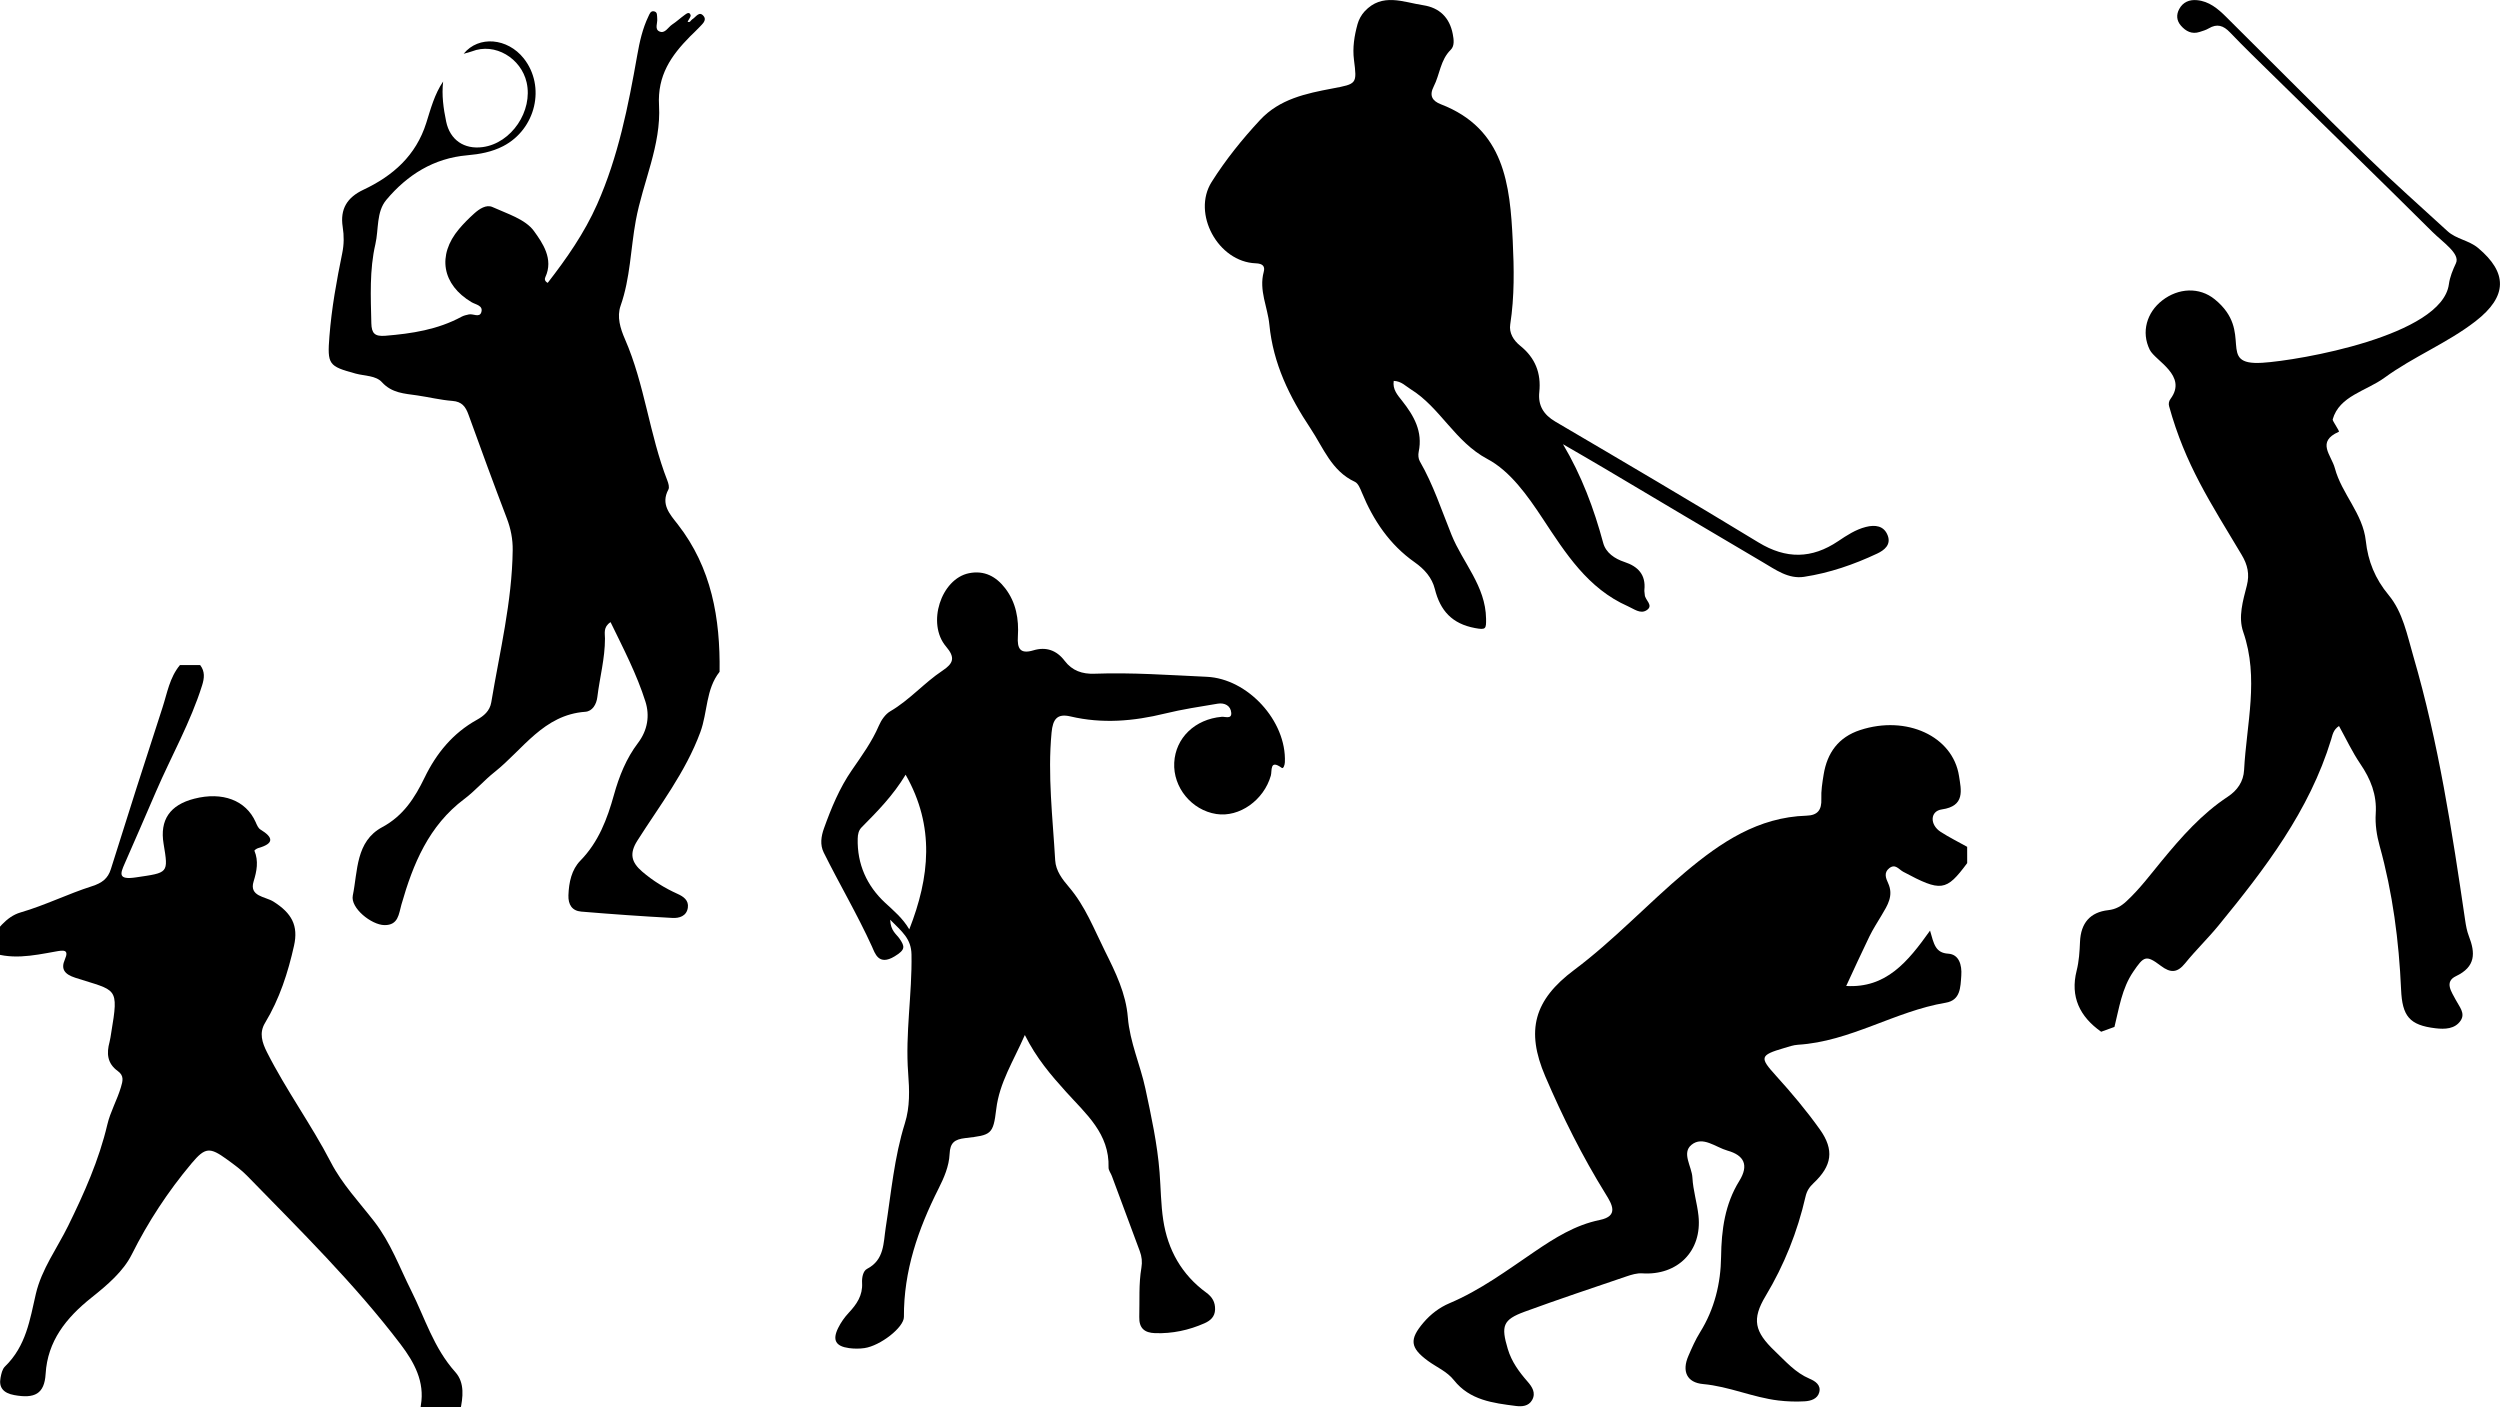
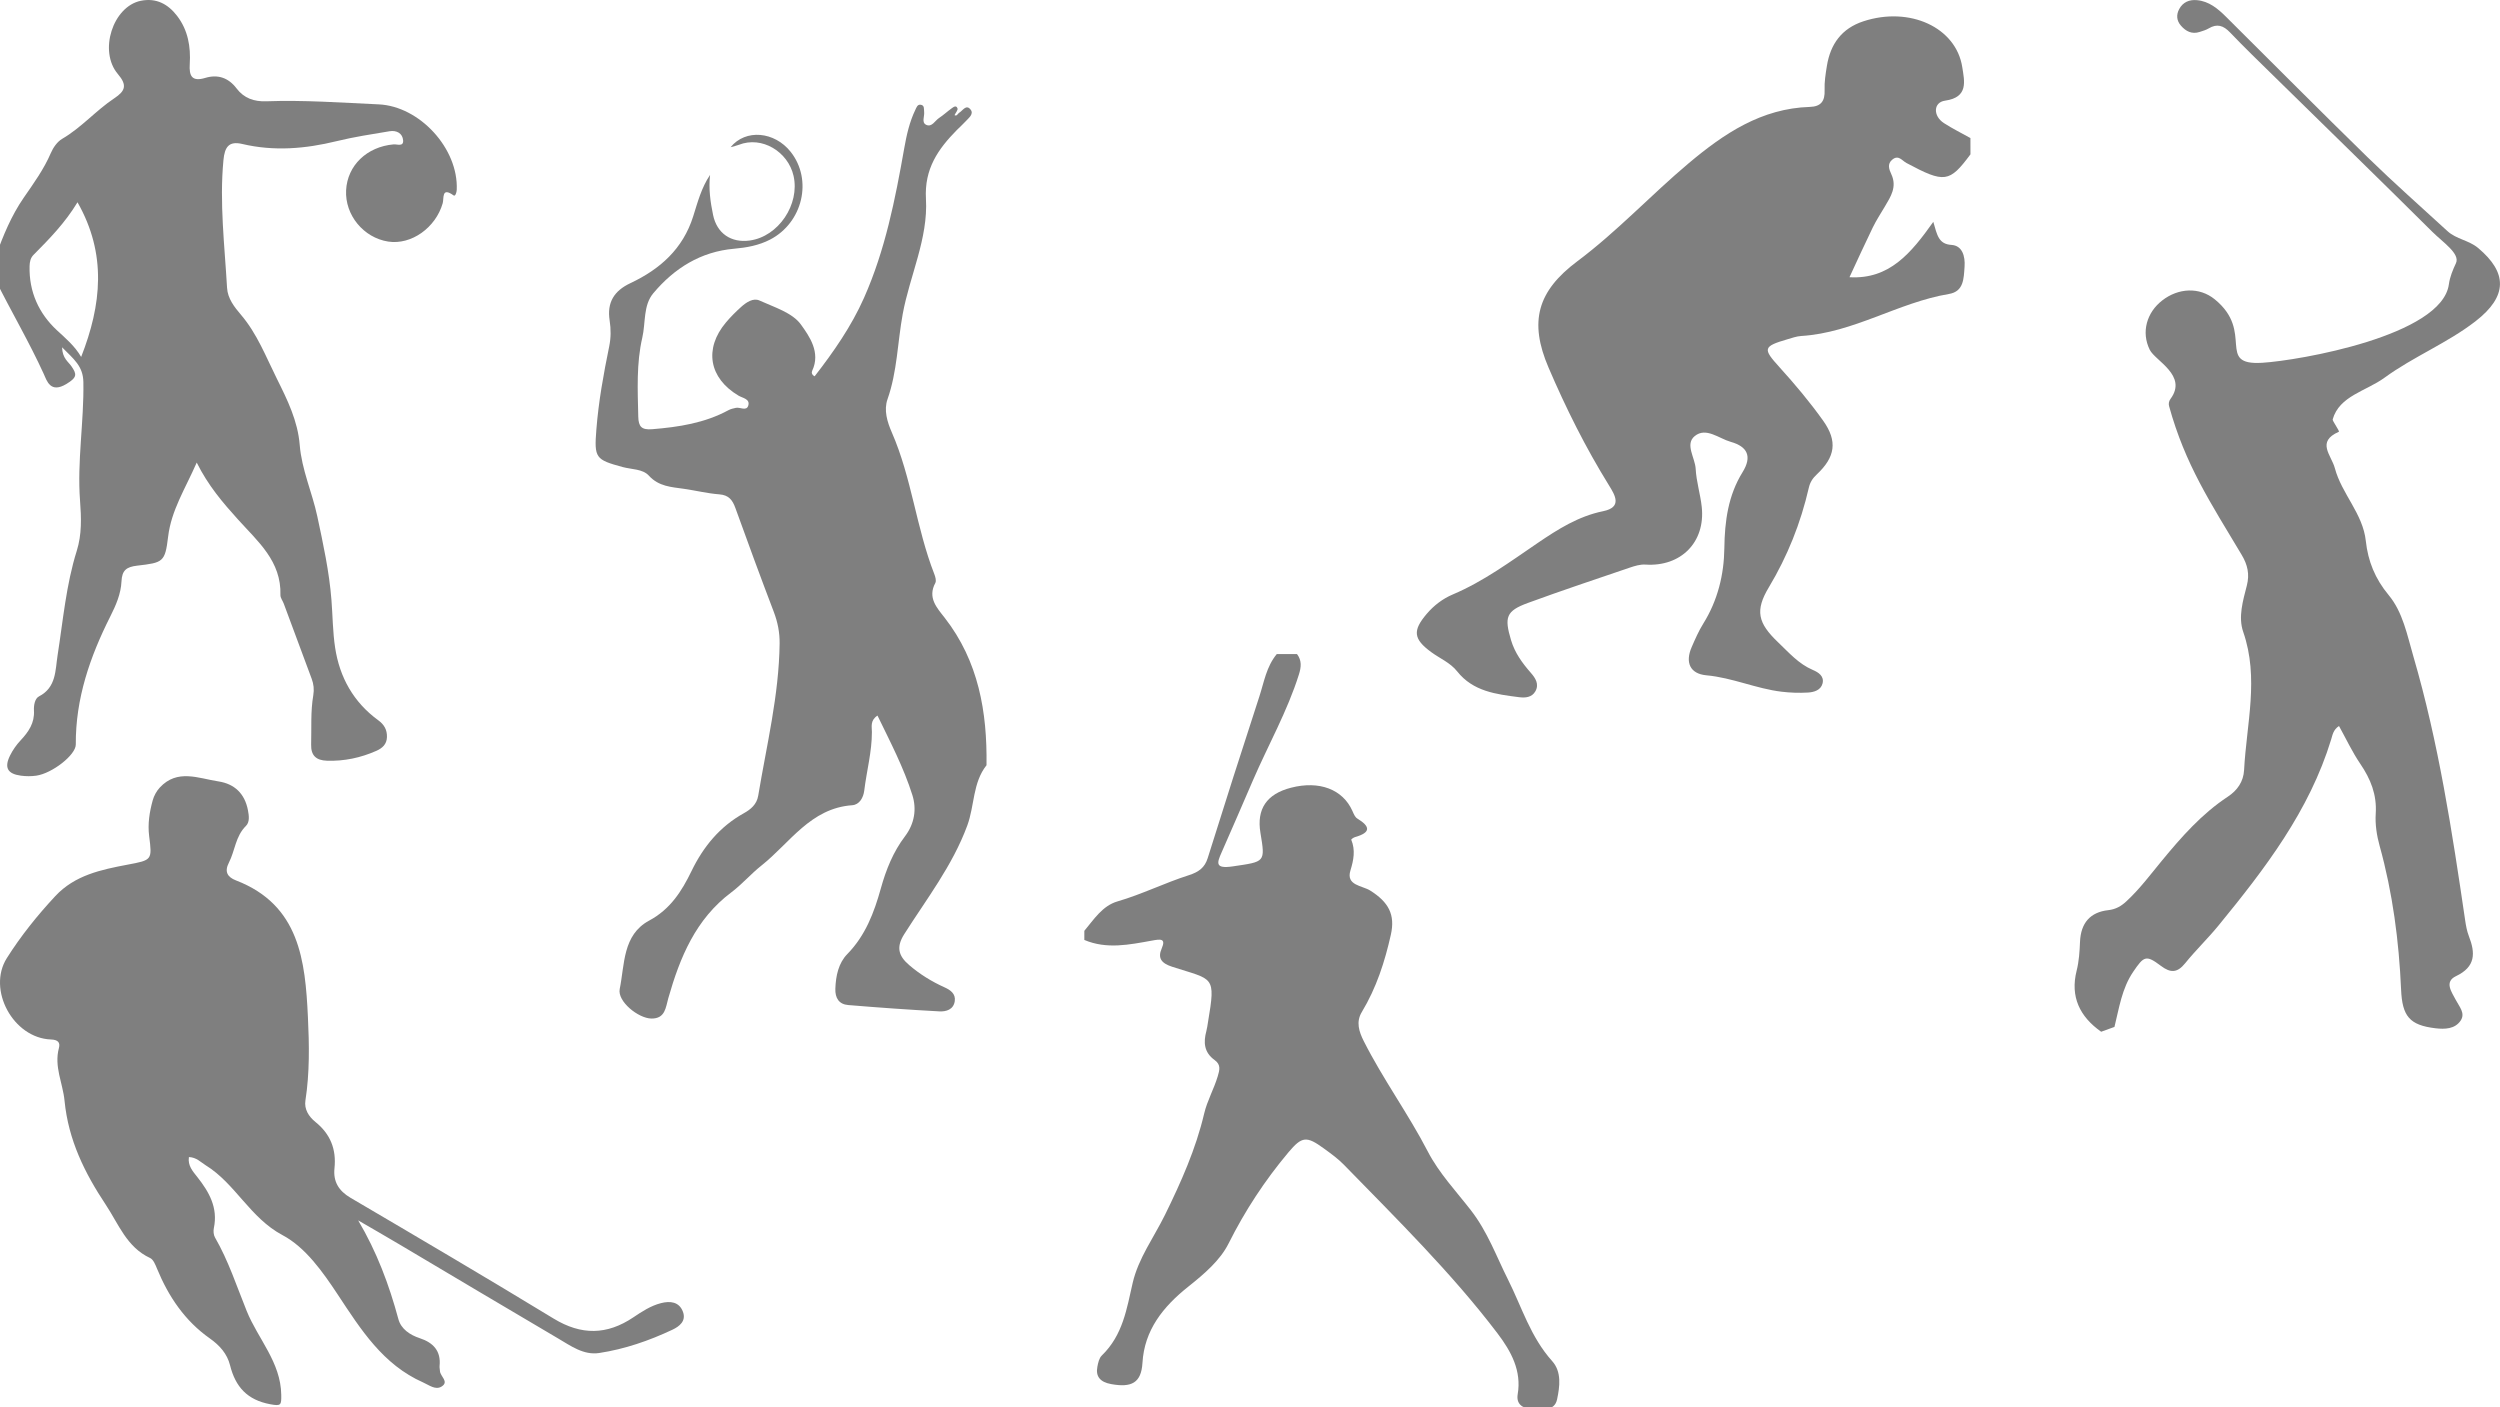
<svg xmlns="http://www.w3.org/2000/svg" version="1.1" id="Layer_1" x="0px" y="0px" viewBox="0 0 1920 1080" style="enable-background:new 0 0 1920 1080;" xml:space="preserve">
-   <path d="M1613.69,792.38c-16.46-11.62-23.87-26.88-18.84-46.88c1.84-7.32,2.29-14.69,2.6-22.19c0.6-14.45,7.83-22.75,21.65-24.3  c5.87-0.66,9.96-3.08,14.05-6.87c10.12-9.38,18.33-20.39,27.04-30.97c15.11-18.33,30.72-36.1,50.78-49.32  c7.35-4.85,12.03-11.63,12.49-20.48c1.84-35.33,11.66-70.57-0.66-106.05c-4-11.51-0.2-23.97,2.78-35.66  c2.21-8.67,0.63-15.83-4-23.57c-24.04-40.27-43.31-69.18-55.72-114.14c-0.53-1.92-0.11-3.98,1.08-5.57  c13.39-18.01-11.74-29.22-15.95-37.78c-6.7-13.61-2.26-28.64,9.58-37.84c12.41-9.64,28.54-10.5,40.36-0.88  c30.9,25.13,0.45,50.93,36.47,48.74c28.23-1.72,138.02-20.77,143.34-60.28c0.77-5.69,3.01-11.02,5.44-16.23  c3.38-7.25-10.07-16.04-18.2-24.12c-40.07-39.82-80.57-79.2-120.89-118.78c-11.57-11.36-23.26-22.61-34.46-34.33  c-5.08-5.32-9.91-6.91-16.38-3.05c-2.11,1.26-4.58,1.94-6.94,2.71c-5.95,1.94-10.56-0.48-14.36-4.84  c-3.38-3.88-3.68-8.37-1.31-12.76c2.87-5.32,7.79-7.36,13.62-6.82c9.28,0.85,16,6.49,22.26,12.7  c36.29,36.03,72.29,72.35,108.9,108.06c19.9,19.41,40.77,37.81,61.24,56.62c6.79,6.24,16.42,6.94,23.69,13.08  c22.04,18.61,23.02,36.68-2.24,56.22c-21.62,16.72-47.55,27.05-69.8,43.28c-14.23,10.37-34.7,13.95-39.81,32.01  c-0.33,1.17,5.61,9.14,4.72,9.52c-17.53,7.67-5.75,17.88-3.05,27.96c5.3,19.82,21.5,34.8,23.78,55.89  c1.67,15.49,7.1,29.01,17.51,41.53c10.95,13.17,14.22,30.68,19,47.07c19.37,66.38,29.76,134.51,39.78,202.72  c0.6,4.09,1.34,8.28,2.83,12.1c5.08,13.07,5.34,23.56-9.89,30.81c-9.25,4.4-3.21,12.3-0.16,18.21c2.67,5.17,7.58,10.24,3.75,15.93  c-4.37,6.5-12.13,6.72-19.24,5.89c-20.2-2.37-25.61-9.43-26.5-29.79c-1.64-37.32-6.45-74.22-16.49-110.36  c-2.2-7.92-3.51-16.52-2.98-24.66c0.95-14.61-3.9-26.59-11.88-38.32c-6.18-9.09-10.88-19.2-16.33-29.03  c-4.42,2.92-4.94,6.79-5.99,10.24c-16.76,55-50.92,99.46-86.54,142.99c-8.15,9.96-17.5,18.94-25.59,28.95  c-6.04,7.47-11.17,7.71-18.75,1.98c-11.38-8.6-13-7.39-21.14,4.55c-8.81,12.94-10.82,27.9-14.44,42.41  C1619.55,790.23,1618.07,790.78,1613.69,792.38z" />
-   <path d="M153.73,510.78c3.78,4.94,3.23,10.01,1.49,15.58c-8.83,28.19-23.61,54.25-35.34,81.4c-7.98,18.48-15.95,36.96-24.08,55.38  c-3.47,7.87-5.37,12.77,8.6,10.69c24.9-3.69,25.04-2.92,21.24-25.79c-3.04-18.29,4.78-29.81,23.52-34.63  c21.73-5.59,39.71,1.25,47.11,17.82c0.94,2.11,1.91,4.73,3.8,5.88c9.9,6.04,10.67,10.7-1.84,14.25c-1.12,0.32-2.97,1.67-2.84,1.99  c3.31,7.97,1.82,15.68-0.62,23.59c-3.58,11.62,8.97,11.54,15.19,15.46c14.16,8.92,19.3,18.51,15.84,33.93  c-4.62,20.63-11.05,40.73-22.31,59.38c-4.6,7.62-2.14,15.08,1.53,22.35c14.64,29.04,34.18,55.8,49.1,84.63  c8.66,16.74,21.72,30.5,33.14,45.22c12.89,16.61,19.53,35.36,28.54,53.29c10.63,21.16,17.18,43.91,33.91,62.59  c7.37,8.23,5.83,19.57,3.75,29.41c-1.95,9.24-11.58,7.72-19.21,7.35c-7.66-0.36-12.28-4-11.02-11.38  c3.05-17.89-4.96-32.8-15.61-46.81c-35.13-46.22-77.02-87.47-117.92-129.43c-4.53-4.64-10.01-8.59-15.38-12.49  c-13.19-9.59-16.73-9.44-27.16,2.99c-18.26,21.74-33.46,45.01-45.98,70.02c-6.48,12.95-18.71,23.42-30.91,33.12  c-19.59,15.58-33.75,33.5-35.23,58.56c-0.92,15.5-8.49,19.15-24.13,16.29c-8.36-1.53-11.94-5.86-10.5-13.28  c0.58-3.01,1.29-6.6,3.43-8.68c16.28-15.79,19.13-36.05,23.7-55.78c4.38-18.91,16.29-34.92,24.81-52.24  c12.35-25.13,23.72-50.71,30.05-77.66c2.36-10.03,7.52-18.92,10.42-28.64c1.44-4.84,2.68-8.95-2.34-12.56  c-8.3-5.96-8.64-13.79-6.37-22.25c0.61-2.26,0.87-4.59,1.26-6.9c6.09-36.23,4.26-32.19-27.58-42.53c-8.25-2.68-11.2-6.65-7.99-13.98  c3.54-8.1-1.24-7.2-7.43-6.09c-17.32,3.12-34.74,6.83-51.97-0.5c0-2.34,0-4.67,0-7.01c7.29-8.67,13.85-19.21,25.43-22.58  c18.94-5.52,36.25-14.21,54.84-20.14c7.68-2.45,12.22-5.9,14.46-13.07c12.99-41.46,26.19-82.87,39.69-124.2  c3.62-11.08,5.38-22.89,13.37-32.55C143.36,510.78,148.55,510.78,153.73,510.78z" />
-   <path d="M1510.8,662.87c-16.16,21.73-19.92,22.28-49.11,6.66c-3.46-1.85-6.08-6.47-10.79-2.72c-4.3,3.42-2.53,7.74-0.84,11.4  c4.44,9.63-0.44,17.08-5.01,24.75c-3.19,5.36-6.61,10.62-9.34,16.22c-6.09,12.5-11.82,25.18-17.82,38.05  c30.64,1.78,47.23-18.39,64.38-42.52c2.96,10.26,4.07,17.1,13.99,17.72c8.2,0.51,10.61,8.54,10.01,16.83  c-0.66,9.07-0.57,18.93-11.99,20.84c-39.04,6.55-73.28,29.82-113.46,32.27c-3.58,0.22-7.12,1.51-10.61,2.53  c-18.86,5.52-18.96,7.24-6.1,21.42c11.87,13.09,23.31,26.71,33.55,41.09c11.26,15.82,9.3,27.96-4.87,41.26  c-3.19,3-5.14,5.93-6.14,10.3c-6.21,27.03-16.33,52.47-30.65,76.34c-10.76,17.93-8.57,27.4,7.06,42.3  c8.28,7.89,15.75,16.6,26.68,21.24c4.27,1.81,8.92,4.77,7.46,10.4c-1.35,5.2-6.61,6.69-11.23,6.96c-6.7,0.39-13.52,0.16-20.19-0.64  c-19.63-2.35-37.88-10.81-57.8-12.61c-12.55-1.13-16.41-9.87-11.3-21.61c2.69-6.19,5.41-12.46,8.97-18.16  c11.07-17.76,15.88-37.56,16.14-57.87c0.27-20.83,2.94-40.5,13.99-58.36c7.5-12.11,3.74-19.68-9.03-23.27  c-9.15-2.58-19.07-11.53-27.71-4.45c-7.69,6.29,0.29,16.63,0.73,25.17c0.51,9.8,3.61,19.44,4.66,29.25  c2.91,27.08-16.02,46.07-43.22,44.27c-3.98-0.26-8.24,1.04-12.12,2.36c-26.09,8.87-52.25,17.6-78.12,27.08  c-16.84,6.17-18.28,10.92-13,28.61c2.94,9.84,8.66,17.6,15.22,25.11c3.44,3.93,6.58,8.63,3.47,14.15  c-2.69,4.78-7.82,5.13-12.46,4.54c-17.61-2.25-35.39-4.42-47.57-19.79c-5.34-6.74-13.28-9.93-19.96-14.83  c-13.72-10.08-14.46-16.47-3.41-29.44c5.5-6.45,12.3-11.61,19.92-14.83c23.73-10.04,44.2-25.24,65.29-39.57  c15.49-10.52,31.25-20.53,50.2-24.39c14.79-3.02,9.32-12.11,4.44-19.98c-17.88-28.85-32.98-59.15-46.33-90.28  c-15.14-35.31-8.63-58.7,22.16-81.73c30.53-22.83,56.45-50.86,85.53-75.29c27.06-22.74,55.83-42.08,92.95-43.21  c8.58-0.26,11.71-4.44,11.37-12.91c-0.25-6.18,0.76-12.48,1.76-18.64c2.72-16.74,11.36-28.73,28.02-34.2  c35.46-11.65,71.28,4.59,75.97,35.38c1.59,10.45,4.95,23.01-13.21,25.56c-9.13,1.28-9.36,11.78-0.91,17.24  c6.53,4.22,13.56,7.69,20.36,11.49C1510.8,654.53,1510.8,658.7,1510.8,662.87z" />
-   <path d="M420.64,217.24c14.56-18.79,28.12-38.18,37.93-60.26c16.29-36.69,23.93-75.56,30.85-114.69  c1.81-10.22,4.04-20.33,8.58-29.75c0.84-1.75,1.59-4.14,3.91-3.89c3.32,0.35,2.56,3.36,2.83,5.6c0.41,3.39-2.2,8.1,1.62,9.87  c4.34,2.02,6.68-3.19,9.84-5.27c3.32-2.18,6.25-4.93,9.48-7.26c1.45-1.04,3.66-2.93,4.68-0.11c0.46,1.28-1.43,3.41-2.28,5.2  c1.93,1.01,2.39-1.15,3.53-1.81c2.79-1.63,5.34-6.76,8.75-2.55c2.79,3.45-1.33,6.43-3.65,9c-2.13,2.36-4.56,4.45-6.79,6.72  c-14.48,14.67-25.11,29.88-23.79,52.94c1.75,30.57-12.42,58.87-17.85,88.47c-3.99,21.73-4.17,44.09-11.66,65.36  c-2.98,8.46-0.24,17.44,3.33,25.61c15.24,34.88,18.76,73.28,32.55,108.59c0.84,2.14,1.74,5.24,0.83,6.93  c-6.11,11.34,1.16,19.02,7.15,26.7c26.08,33.45,32.73,72.32,32.16,113.3c-10.69,13.5-9.12,31.02-14.78,46.35  c-11.42,30.9-31.22,56.28-48.42,83.41c-6.24,9.84-4.54,16.57,3.74,23.67c8.27,7.09,17.29,12.67,27.16,17.12  c4.45,2,8.78,4.88,7.92,10.65c-0.97,6.52-6.68,8.11-11.77,7.84c-23.39-1.26-46.77-2.92-70.12-4.87c-7.03-0.59-10.07-5.37-9.82-12.55  c0.34-9.88,2.43-19.7,9.17-26.58c14-14.31,20.63-32,25.78-50.49c4.01-14.39,9.48-28.03,18.47-39.88c7.49-9.87,9.1-21.08,5.73-31.76  c-6.66-21.12-16.98-40.82-26.79-61.05c-5.77,3.79-4.29,8.57-4.29,12.62c0.01,15.26-4.05,29.95-5.87,44.95  c-0.67,5.56-3.77,10.89-9.23,11.28c-32.1,2.3-47.82,28.95-69.73,46.32c-8.1,6.42-14.94,14.46-23.19,20.64  c-27.33,20.51-39.39,49.86-48.34,81.23c-2,7.01-2.26,15.81-13.04,15.64c-9.99-0.16-26.25-13.16-24.27-22.74  c3.87-18.77,2.13-41.48,22.61-52.49c16.22-8.71,24.98-22.47,32.5-37.99c9.07-18.73,21.72-34.19,40.23-44.47  c5.21-2.89,9.89-6.73,11-13.38c6.46-38.82,15.97-77.2,16.46-116.87c0.11-8.49-1.46-16.48-4.51-24.46  c-10.07-26.42-19.83-52.97-29.42-79.58c-2.23-6.19-5.07-10.05-12.38-10.6c-9.08-0.69-18.02-2.92-27.06-4.23  c-9.76-1.42-19.38-1.72-27.07-10.15c-4.74-5.2-13.26-4.72-20.13-6.59c-20.89-5.69-21.89-6.92-20.17-28.82  c1.68-21.47,5.51-42.64,9.83-63.69c1.4-6.81,1.42-13.28,0.36-20.09c-2.14-13.8,3.4-22.71,15.92-28.61  c22.73-10.7,40.34-26.26,48.24-51.28c3.42-10.83,6.3-22.02,12.97-31.85c-1.21,10.53,0.23,20.7,2.32,30.77  c2.92,14.09,13.8,21.56,28.14,19.6c22.09-3.02,38.61-27.77,33.67-49.62c-4.19-18.56-24.27-30.9-42.08-23.87  c-1.75,0.69-3.64,1.06-6.29,1.81c11.59-14.19,33.73-12.07,46.12,3.54c17.05,21.48,9.34,54.4-15.77,67.42  c-8.66,4.49-18.09,6.19-27.59,7.02c-25.81,2.25-46.02,15.04-62.12,34.2c-7.84,9.33-5.8,22.67-8.44,34.07  c-4.6,19.82-3.56,40.36-3.1,60.71c0.18,7.8,2.63,10.28,10.73,9.63c20.39-1.66,40.26-4.7,58.54-14.61c1.71-0.93,3.72-1.37,5.65-1.79  c3.25-0.72,8.19,2.8,9.56-1.74c1.54-5.14-4.32-5.76-7.48-7.63c-22.68-13.46-26.66-36.02-9.67-56.21c3.58-4.25,7.55-8.22,11.69-11.94  c3.93-3.54,9.28-7.1,14.04-4.93c11.3,5.15,25.3,9.34,31.88,18.49c6.44,8.96,15.25,21.36,8.67,35.39  C418.13,214.33,418.37,216.05,420.64,217.24z" />
-   <path d="M787.08,794.88c-8.85,20.25-19.53,36.56-21.97,56.97c-2.34,19.57-3.9,19.89-23.76,22.2c-8.29,0.96-11.66,3.58-12.05,12.14  c-0.43,9.49-4.28,18.31-8.59,26.86c-15.58,30.93-26.73,63.07-26.5,98.34c0.05,8.06-18.18,22.2-30.34,23.95  c-3.86,0.55-7.92,0.53-11.79,0.01c-10.31-1.38-12.96-6.17-8.36-15.49c2.07-4.19,4.88-8.19,8.07-11.6  c6.15-6.55,10.86-13.38,10.29-22.97c-0.23-3.96,0.68-9.18,3.83-10.81c13.4-6.91,12.5-20.07,14.32-31.62  c4.22-26.85,6.52-54.03,14.71-80.14c3.98-12.67,3.52-25.51,2.53-38.58c-2.3-30.4,3.11-60.63,2.56-91.08  c-0.22-12.3-7.37-17.59-16.36-26.71c0.27,8.61,4.79,11.02,7.24,14.64c4.08,6,4.54,8.4-3.84,13.49c-12.42,7.55-15.11-2.51-17.41-7.55  c-11.24-24.67-25.03-47.98-37.05-72.21c-2.93-5.92-2.02-12.32,0.18-18.48c5.61-15.65,11.94-31,21.41-44.73  c7.62-11.05,15.47-21.84,20.82-34.31c1.79-4.17,4.92-8.72,8.7-10.93c14.83-8.63,25.99-21.83,40.1-31.19  c8.42-5.59,10.02-10.01,2.75-18.53c-15.05-17.64-3.84-52.03,17.64-56.33c11.81-2.36,20.86,2.56,27.81,11.62  c8.34,10.88,10.56,23.68,9.71,36.99c-0.59,9.16,1.66,13.73,11.91,10.63c9.69-2.92,17.84-0.11,24.03,8.07  c5.75,7.59,13.53,10.23,22.85,9.89c28.81-1.06,57.53,1.06,86.28,2.36c31.42,1.42,61.33,33.87,59.98,65.6  c-0.09,2.08-1.11,5.28-2.42,4.33c-9.38-6.81-7.29,2.22-8.36,5.98c-5.38,18.87-24.17,32.21-41.86,29.47  c-18.96-2.94-33.3-20.42-32.33-39.41c0.97-19.06,15.94-33.41,36.46-35.24c2.65-0.24,7.67,2,7.34-3c-0.37-5.53-5.08-7.97-10.39-7.09  c-13.59,2.26-27.25,4.33-40.61,7.6c-24.1,5.91-48.12,7.94-72.53,2.19c-10.2-2.4-13.51,2.11-14.48,12.44  c-3.1,32.86,0.91,65.4,2.78,98.03c0.47,8.23,5.68,14.83,10.6,20.6c12.55,14.69,19.21,32.28,27.65,49.19  c8.17,16.39,16.07,32.49,17.55,50.85c1.54,19.12,9.59,36.55,13.47,54.7c4.51,21.1,9.22,42.65,10.91,64.44  c0.95,12.19,0.98,24.5,2.81,36.55c3.47,22.88,14.17,41.96,33.11,55.77c4.63,3.38,6.86,7.38,6.7,12.94  c-0.16,5.51-3.54,8.52-8.15,10.56c-12.09,5.35-24.7,8.02-37.95,7.58c-8.09-0.27-12.36-3.81-12.12-12.44  c0.35-12.62-0.5-25.29,1.64-37.81c0.76-4.45,0.32-8.55-1.25-12.74c-7.2-19.2-14.28-38.45-21.43-57.67  c-0.82-2.22-2.62-4.41-2.55-6.57c0.79-25.99-17.31-41.09-32.59-58.04C807.21,825.78,795.89,812.61,787.08,794.88z M698.33,713.75  c15.66-40.01,19.87-78.92-2.81-118.78c-9.59,15.91-21.64,28.17-33.75,40.37c-2.36,2.37-2.96,5.37-3.05,8.65  c-0.52,19.72,7.09,36.41,21.11,49.39C686.47,699.53,693.3,705.19,698.33,713.75z" />
-   <path d="M1200.37,341.15c14.29,24.11,23.77,49.41,30.89,75.84c2.03,7.54,8.84,12.15,16.36,14.62c10.41,3.43,16.46,9.77,15.27,21.42  c-0.13,1.23,0.26,2.51,0.29,3.76c0.11,4.13,7.34,8.28,1.18,12.02c-4.65,2.83-9.49-1.15-14.07-3.18  c-30.9-13.64-47.94-40.77-65.49-67.35c-11.69-17.7-24.92-36.44-42.47-45.76c-25.1-13.33-36.17-39.58-59.09-53.71  c-3.86-2.38-6.91-6.01-12.86-6.3c-1,6.61,2.98,10.94,6.42,15.3c9.09,11.52,16.03,23.6,12.75,39.19c-0.48,2.29-0.28,5.31,0.86,7.27  c10.34,17.87,16.72,37.62,24.37,56.51c8.68,21.45,26.18,39.3,26.52,64.36c0.11,7.86-0.06,8.78-8.48,7.21  c-17.63-3.29-26.69-13.3-30.85-29.95c-2.18-8.74-7.94-15.26-15.56-20.62c-19.1-13.44-31.69-32.08-40.5-53.51  c-1.24-3.02-2.81-7.05-5.34-8.22c-17.96-8.31-24.21-26.13-34.07-40.97c-16.17-24.34-28.71-49.66-31.64-79.88  c-1.29-13.34-8.14-26.14-4.32-40.38c1.14-4.23-0.62-6.4-6.13-6.6c-28.97-1.06-49.13-38.28-33.88-62.46  c10.78-17.09,23.46-32.83,37.22-47.63c14.98-16.11,35.23-20.34,55.57-24.18c18.8-3.55,18.89-3.46,16.53-21.95  c-1.19-9.38,0.27-18.5,2.73-27.43c0.97-3.53,2.95-7.15,5.44-9.83c13.49-14.53,29.67-7.06,44.99-4.73  c12.48,1.9,20.27,9.43,22.71,22.12c0.82,4.27,1.46,9.14-1.56,12.11c-8.02,7.86-8.34,18.96-13.05,28.12  c-3.6,7.01-1.21,11.14,5.48,13.72c48.86,18.83,53.13,61.77,55.19,104.82c1.02,21.28,1.4,42.85-1.92,64.21  c-1.03,6.6,2.51,12.3,7.7,16.47c11.45,9.2,16.16,20.94,14.62,35.56c-1.07,10.17,3.19,17.3,12.35,22.68  c52.17,30.64,104.33,61.32,156.01,92.78c21.21,12.91,40.93,12.64,61.18-0.99c6.61-4.45,13.38-8.9,21.21-10.9  c7.04-1.8,14-1.13,16.89,6.68c2.6,7.05-2.72,11.2-8.11,13.74c-17.92,8.44-36.65,14.9-56.23,17.88c-11.96,1.82-21.8-5.46-31.5-11.15  c-40.59-23.82-80.97-47.99-121.46-71.98C1221.85,353.54,1211.09,347.38,1200.37,341.15z" />
+   <style type="text/css">
+ 	.st0{opacity:0.5;}
+ </style>
+   <path class="st0" d="M1613.69,792.38c-16.46-11.62-23.87-26.88-18.84-46.88c1.84-7.32,2.29-14.69,2.6-22.19  c0.6-14.45,7.83-22.75,21.65-24.3c5.87-0.66,9.96-3.08,14.05-6.87c10.12-9.38,18.33-20.39,27.04-30.97  c15.11-18.33,30.72-36.1,50.78-49.32c7.35-4.85,12.03-11.63,12.49-20.48c1.84-35.33,11.66-70.57-0.66-106.05  c-4-11.51-0.2-23.97,2.78-35.66c2.21-8.67,0.63-15.83-4-23.57c-24.04-40.27-43.31-69.18-55.72-114.14  c-0.53-1.92-0.11-3.98,1.08-5.57c13.39-18.01-11.74-29.22-15.95-37.78c-6.7-13.61-2.26-28.64,9.58-37.84  c12.41-9.64,28.54-10.5,40.36-0.88c30.9,25.13,0.45,50.93,36.47,48.74c28.23-1.72,138.02-20.77,143.34-60.28  c0.77-5.69,3.01-11.02,5.44-16.23c3.38-7.25-10.07-16.04-18.2-24.12c-40.07-39.82-80.57-79.2-120.89-118.78  c-11.57-11.36-23.26-22.61-34.46-34.33c-5.08-5.32-9.91-6.91-16.38-3.05c-2.11,1.26-4.58,1.94-6.94,2.71  c-5.95,1.94-10.56-0.48-14.36-4.84c-3.38-3.88-3.68-8.37-1.31-12.76c2.87-5.32,7.79-7.36,13.62-6.82c9.28,0.85,16,6.49,22.26,12.7  c36.29,36.03,72.29,72.35,108.9,108.06c19.9,19.41,40.77,37.81,61.24,56.62c6.79,6.24,16.42,6.94,23.69,13.08  c22.04,18.61,23.02,36.68-2.24,56.22c-21.62,16.72-47.55,27.05-69.8,43.28c-14.23,10.37-34.7,13.95-39.81,32.01  c-0.33,1.17,5.61,9.14,4.72,9.52c-17.53,7.67-5.75,17.88-3.05,27.96c5.3,19.82,21.5,34.8,23.78,55.89  c1.67,15.49,7.1,29.01,17.51,41.53c10.95,13.17,14.22,30.68,19,47.07c19.37,66.38,29.76,134.51,39.78,202.72  c0.6,4.09,1.34,8.28,2.83,12.1c5.08,13.07,5.34,23.56-9.89,30.81c-9.25,4.4-3.21,12.3-0.16,18.21c2.67,5.17,7.58,10.24,3.75,15.93  c-4.37,6.5-12.13,6.72-19.24,5.89c-20.2-2.37-25.61-9.43-26.5-29.79c-1.64-37.32-6.45-74.22-16.49-110.36  c-2.2-7.92-3.51-16.52-2.98-24.66c0.95-14.61-3.9-26.59-11.88-38.32c-6.18-9.09-10.88-19.2-16.33-29.03  c-4.42,2.92-4.94,6.79-5.99,10.24c-16.76,55-50.92,99.46-86.54,142.99c-8.15,9.96-17.5,18.94-25.59,28.95  c-6.04,7.47-11.17,7.71-18.75,1.98c-11.38-8.6-13-7.39-21.14,4.55c-8.81,12.94-10.82,27.9-14.44,42.41  C1619.55,790.23,1618.07,790.78,1613.69,792.38z" />
+   <path class="st0" d="M996.1,502.33c3.78,4.94,3.23,10.01,1.49,15.58c-8.83,28.19-23.61,54.25-35.34,81.4  c-7.98,18.48-15.95,36.96-24.08,55.38c-3.47,7.87-5.37,12.77,8.6,10.69c24.9-3.69,25.04-2.92,21.24-25.79  c-3.04-18.29,4.78-29.81,23.52-34.63c21.73-5.59,39.71,1.25,47.11,17.82c0.94,2.11,1.91,4.73,3.8,5.88  c9.9,6.04,10.67,10.7-1.84,14.25c-1.12,0.32-2.97,1.67-2.84,1.99c3.31,7.97,1.82,15.68-0.62,23.59  c-3.58,11.62,8.97,11.54,15.19,15.46c14.16,8.92,19.3,18.51,15.84,33.93c-4.62,20.63-11.05,40.73-22.31,59.38  c-4.6,7.62-2.14,15.08,1.53,22.35c14.64,29.04,34.18,55.8,49.1,84.63c8.66,16.74,21.72,30.5,33.14,45.22  c12.89,16.61,19.53,35.36,28.54,53.29c10.63,21.16,17.18,43.91,33.91,62.59c7.37,8.23,5.83,19.57,3.75,29.41  c-1.95,9.24-11.58,7.72-19.21,7.35c-7.66-0.36-12.28-4-11.02-11.38c3.05-17.89-4.96-32.8-15.61-46.81  c-35.13-46.22-77.02-87.47-117.92-129.43c-4.53-4.64-10.01-8.59-15.38-12.49c-13.19-9.59-16.73-9.44-27.16,2.99  c-18.26,21.74-33.46,45.01-45.98,70.02c-6.48,12.95-18.71,23.42-30.91,33.12c-19.59,15.58-33.75,33.5-35.23,58.56  c-0.92,15.5-8.49,19.15-24.13,16.29c-8.36-1.53-11.94-5.86-10.5-13.28c0.58-3.01,1.29-6.6,3.43-8.68  c16.28-15.79,19.13-36.05,23.7-55.78c4.38-18.91,16.29-34.92,24.81-52.24c12.35-25.13,23.72-50.71,30.05-77.66  c2.36-10.03,7.52-18.92,10.42-28.64c1.44-4.84,2.68-8.95-2.34-12.56c-8.3-5.96-8.64-13.79-6.37-22.25c0.61-2.26,0.87-4.59,1.26-6.9  c6.09-36.23,4.26-32.19-27.58-42.53c-8.25-2.68-11.2-6.65-7.99-13.98c3.54-8.1-1.24-7.2-7.43-6.09c-17.32,3.12-34.74,6.83-51.97-0.5  c0-2.34,0-4.67,0-7.01c7.29-8.67,13.85-19.21,25.43-22.58c18.94-5.52,36.25-14.21,54.84-20.14c7.68-2.45,12.22-5.9,14.46-13.07  c12.99-41.46,26.19-82.87,39.69-124.2c3.62-11.08,5.38-22.89,13.37-32.55C985.73,502.33,990.92,502.33,996.1,502.33z" />
+   <path class="st0" d="M1513.31,118.54c-16.16,21.73-19.92,22.28-49.11,6.66c-3.46-1.85-6.08-6.47-10.79-2.72  c-4.3,3.42-2.53,7.74-0.84,11.4c4.44,9.63-0.44,17.08-5.01,24.75c-3.19,5.36-6.61,10.62-9.34,16.22  c-6.09,12.5-11.82,25.18-17.82,38.05c30.64,1.78,47.23-18.39,64.38-42.52c2.96,10.26,4.07,17.1,13.99,17.72  c8.2,0.51,10.61,8.54,10.01,16.83c-0.66,9.07-0.57,18.93-11.99,20.84c-39.04,6.55-73.28,29.82-113.46,32.27  c-3.58,0.22-7.12,1.51-10.61,2.53c-18.86,5.52-18.96,7.24-6.1,21.42c11.87,13.09,23.31,26.71,33.55,41.09  c11.26,15.82,9.3,27.96-4.87,41.26c-3.19,3-5.14,5.93-6.14,10.3c-6.21,27.03-16.33,52.47-30.65,76.34  c-10.76,17.93-8.57,27.4,7.06,42.3c8.28,7.89,15.75,16.6,26.68,21.24c4.27,1.81,8.92,4.77,7.46,10.4c-1.35,5.2-6.61,6.69-11.23,6.96  c-6.7,0.39-13.52,0.16-20.19-0.64c-19.63-2.35-37.88-10.81-57.8-12.61c-12.55-1.13-16.41-9.87-11.3-21.61  c2.69-6.19,5.41-12.46,8.97-18.16c11.07-17.76,15.88-37.56,16.14-57.87c0.27-20.83,2.94-40.5,13.99-58.36  c7.5-12.11,3.74-19.68-9.03-23.27c-9.15-2.58-19.07-11.53-27.71-4.45c-7.69,6.29,0.29,16.63,0.73,25.17  c0.51,9.8,3.61,19.44,4.66,29.25c2.91,27.08-16.02,46.07-43.22,44.27c-3.98-0.26-8.24,1.04-12.12,2.36  c-26.09,8.87-52.25,17.6-78.12,27.08c-16.84,6.17-18.28,10.92-13,28.61c2.94,9.84,8.66,17.6,15.22,25.11  c3.44,3.93,6.58,8.63,3.47,14.15c-2.69,4.78-7.82,5.13-12.46,4.54c-17.61-2.25-35.39-4.42-47.57-19.79  c-5.34-6.74-13.28-9.93-19.96-14.83c-13.72-10.08-14.46-16.47-3.41-29.44c5.5-6.45,12.3-11.61,19.92-14.83  c23.73-10.04,44.2-25.24,65.29-39.57c15.49-10.52,31.25-20.53,50.2-24.39c14.79-3.02,9.32-12.11,4.44-19.98  c-17.88-28.85-32.98-59.15-46.33-90.28c-15.14-35.31-8.63-58.7,22.16-81.73c30.53-22.83,56.45-50.86,85.53-75.29  c27.06-22.74,55.83-42.08,92.95-43.21c8.58-0.26,11.71-4.44,11.37-12.91c-0.25-6.18,0.76-12.48,1.76-18.64  c2.72-16.74,11.36-28.73,28.02-34.2c35.46-11.65,71.28,4.59,75.97,35.38c1.59,10.45,4.95,23.01-13.21,25.56  c-9.13,1.28-9.36,11.78-0.91,17.24c6.53,4.22,13.56,7.69,20.36,11.49C1513.31,110.2,1513.31,114.37,1513.31,118.54z" />
+   <path class="st0" d="M625.64,289c14.56-18.79,28.12-38.18,37.93-60.26c16.29-36.69,23.93-75.56,30.85-114.69  c1.81-10.22,4.04-20.33,8.58-29.75c0.84-1.75,1.59-4.14,3.91-3.89c3.32,0.35,2.56,3.36,2.83,5.6c0.41,3.39-2.2,8.1,1.62,9.87  c4.34,2.02,6.68-3.19,9.84-5.27c3.32-2.18,6.25-4.93,9.48-7.26c1.45-1.04,3.66-2.93,4.68-0.11c0.46,1.28-1.43,3.41-2.28,5.2  c1.93,1.01,2.39-1.15,3.53-1.81c2.79-1.63,5.34-6.76,8.75-2.55c2.79,3.45-1.33,6.43-3.65,9c-2.13,2.36-4.56,4.45-6.79,6.72  c-14.48,14.67-25.11,29.88-23.79,52.94c1.75,30.57-12.42,58.87-17.85,88.47c-3.99,21.73-4.17,44.09-11.66,65.36  c-2.98,8.46-0.24,17.44,3.33,25.61c15.24,34.88,18.76,73.28,32.55,108.59c0.84,2.14,1.74,5.24,0.83,6.93  c-6.11,11.34,1.16,19.02,7.15,26.7c26.08,33.45,32.73,72.32,32.16,113.3c-10.69,13.5-9.12,31.02-14.78,46.35  c-11.42,30.9-31.22,56.28-48.42,83.41c-6.24,9.84-4.54,16.57,3.74,23.67c8.27,7.09,17.29,12.67,27.16,17.12  c4.45,2,8.78,4.88,7.92,10.65c-0.97,6.52-6.68,8.11-11.77,7.84c-23.39-1.26-46.77-2.92-70.12-4.87c-7.03-0.59-10.07-5.37-9.82-12.55  c0.34-9.88,2.43-19.7,9.17-26.58c14-14.31,20.63-32,25.78-50.49c4.01-14.39,9.48-28.03,18.47-39.88c7.49-9.87,9.1-21.08,5.73-31.76  c-6.66-21.12-16.98-40.82-26.79-61.05c-5.77,3.79-4.29,8.57-4.29,12.62c0.01,15.26-4.05,29.95-5.87,44.95  c-0.67,5.56-3.77,10.89-9.23,11.28c-32.1,2.3-47.82,28.95-69.73,46.32c-8.1,6.42-14.94,14.46-23.19,20.64  c-27.33,20.51-39.39,49.86-48.34,81.23c-2,7.01-2.26,15.81-13.04,15.64c-9.99-0.16-26.25-13.16-24.27-22.74  c3.87-18.77,2.13-41.48,22.61-52.49c16.22-8.71,24.98-22.47,32.5-37.99c9.07-18.73,21.72-34.19,40.23-44.47  c5.21-2.89,9.89-6.73,11-13.38c6.46-38.82,15.97-77.2,16.46-116.87c0.11-8.49-1.46-16.48-4.51-24.46  c-10.07-26.42-19.83-52.97-29.42-79.58c-2.23-6.19-5.07-10.05-12.38-10.6c-9.08-0.69-18.02-2.92-27.06-4.23  c-9.76-1.42-19.38-1.72-27.07-10.15c-4.74-5.2-13.26-4.72-20.13-6.59c-20.89-5.69-21.89-6.92-20.17-28.82  c1.68-21.47,5.51-42.64,9.83-63.69c1.4-6.81,1.42-13.28,0.36-20.09c-2.14-13.8,3.4-22.71,15.92-28.61  c22.73-10.7,40.34-26.26,48.24-51.28c3.42-10.83,6.3-22.02,12.97-31.85c-1.21,10.53,0.23,20.7,2.32,30.77  c2.92,14.09,13.8,21.56,28.14,19.6c22.09-3.02,38.61-27.77,33.67-49.62c-4.19-18.56-24.27-30.9-42.08-23.87  c-1.75,0.69-3.64,1.06-6.29,1.81c11.59-14.19,33.73-12.07,46.12,3.54c17.05,21.48,9.34,54.4-15.77,67.42  c-8.66,4.49-18.09,6.19-27.59,7.02c-25.81,2.25-46.02,15.04-62.12,34.2c-7.84,9.33-5.8,22.67-8.44,34.07  c-4.6,19.82-3.56,40.36-3.1,60.71c0.18,7.8,2.63,10.28,10.73,9.63c20.39-1.66,40.26-4.7,58.54-14.61c1.71-0.93,3.72-1.37,5.65-1.79  c3.25-0.72,8.19,2.8,9.56-1.74c1.54-5.14-4.32-5.76-7.48-7.63c-22.68-13.46-26.66-36.02-9.67-56.21c3.58-4.25,7.55-8.22,11.69-11.94  c3.93-3.54,9.28-7.1,14.04-4.93c11.3,5.15,25.3,9.34,31.88,18.49c6.44,8.96,15.25,21.36,8.67,35.39  C623.13,286.09,623.37,287.81,625.64,289z" />
+   <path class="st0" d="M151.08,355.25c-8.85,20.25-19.53,36.56-21.97,56.97c-2.34,19.57-3.9,19.89-23.76,22.2  c-8.29,0.96-11.66,3.58-12.05,12.14c-0.43,9.49-4.28,18.31-8.59,26.86c-15.58,30.93-26.73,63.07-26.5,98.34  c0.05,8.06-18.18,22.2-30.34,23.95c-3.86,0.55-7.92,0.53-11.79,0.01c-10.31-1.38-12.96-6.17-8.36-15.49  c2.07-4.19,4.88-8.19,8.07-11.6c6.15-6.55,10.86-13.38,10.29-22.97c-0.23-3.96,0.68-9.18,3.83-10.81  c13.4-6.91,12.5-20.07,14.32-31.62c4.22-26.85,6.52-54.03,14.71-80.14c3.98-12.67,3.52-25.51,2.53-38.58  c-2.3-30.4,3.11-60.63,2.56-91.08c-0.22-12.3-7.37-17.59-16.36-26.71c0.27,8.61,4.79,11.02,7.24,14.64c4.08,6,4.54,8.4-3.84,13.49  c-12.42,7.55-15.11-2.51-17.41-7.55c-11.24-24.67-25.03-47.98-37.05-72.21c-2.93-5.92-2.02-12.32,0.18-18.48  c5.61-15.65,11.94-31,21.41-44.73c7.62-11.05,15.47-21.84,20.82-34.31c1.79-4.17,4.92-8.72,8.7-10.93  c14.83-8.63,25.99-21.83,40.1-31.19c8.42-5.59,10.02-10.01,2.75-18.53C75.52,39.28,86.73,4.89,108.21,0.59  c11.81-2.36,20.86,2.56,27.81,11.62c8.34,10.88,10.56,23.68,9.71,36.99c-0.59,9.16,1.66,13.73,11.91,10.63  c9.69-2.92,17.84-0.11,24.03,8.07c5.75,7.59,13.53,10.23,22.85,9.89c28.81-1.06,57.53,1.06,86.28,2.36  c31.42,1.42,61.33,33.87,59.98,65.6c-0.09,2.08-1.11,5.28-2.42,4.33c-9.38-6.81-7.29,2.22-8.36,5.98  c-5.38,18.87-24.17,32.21-41.86,29.47c-18.96-2.94-33.3-20.42-32.33-39.41c0.97-19.06,15.94-33.41,36.46-35.24  c2.65-0.24,7.67,2,7.34-3c-0.37-5.53-5.08-7.97-10.39-7.09c-13.59,2.26-27.25,4.33-40.61,7.6c-24.1,5.91-48.12,7.94-72.53,2.19  c-10.2-2.4-13.51,2.11-14.48,12.44c-3.1,32.86,0.91,65.4,2.78,98.03c0.47,8.23,5.68,14.83,10.6,20.6  c12.55,14.69,19.21,32.28,27.65,49.19c8.17,16.39,16.07,32.49,17.55,50.85c1.54,19.12,9.59,36.55,13.47,54.7  c4.51,21.1,9.22,42.65,10.91,64.44c0.95,12.19,0.98,24.5,2.81,36.55c3.47,22.88,14.17,41.96,33.11,55.77  c4.63,3.38,6.86,7.38,6.7,12.94c-0.16,5.51-3.54,8.52-8.15,10.56c-12.09,5.35-24.7,8.02-37.95,7.58  c-8.09-0.27-12.36-3.81-12.12-12.44c0.35-12.62-0.5-25.29,1.64-37.81c0.76-4.45,0.32-8.55-1.25-12.74  c-7.2-19.2-14.28-38.45-21.43-57.67c-0.82-2.22-2.62-4.41-2.55-6.57c0.79-25.99-17.31-41.09-32.59-58.04  C171.21,386.15,159.89,372.98,151.08,355.25z M62.33,274.12c15.66-40.01,19.87-78.92-2.81-118.78  c-9.59,15.91-21.64,28.17-33.75,40.37c-2.36,2.37-2.96,5.37-3.05,8.65c-0.52,19.72,7.09,36.41,21.11,49.39  C50.47,259.9,57.3,265.56,62.33,274.12z" />
+   <path class="st0" d="M275.07,937.25c14.29,24.11,23.77,49.41,30.89,75.84c2.03,7.54,8.84,12.15,16.36,14.62  c10.41,3.43,16.46,9.77,15.27,21.42c-0.13,1.23,0.26,2.51,0.29,3.76c0.11,4.13,7.34,8.28,1.18,12.02  c-4.65,2.83-9.49-1.15-14.07-3.18c-30.9-13.64-47.94-40.77-65.49-67.35c-11.69-17.7-24.92-36.44-42.47-45.76  c-25.1-13.33-36.17-39.58-59.09-53.71c-3.86-2.38-6.91-6.01-12.86-6.3c-1,6.61,2.98,10.94,6.42,15.3  c9.09,11.52,16.03,23.6,12.75,39.19c-0.48,2.29-0.28,5.31,0.86,7.27c10.34,17.87,16.72,37.62,24.37,56.51  c8.68,21.45,26.18,39.3,26.52,64.36c0.11,7.86-0.06,8.78-8.48,7.21c-17.63-3.29-26.69-13.3-30.85-29.95  c-2.18-8.74-7.94-15.26-15.56-20.62c-19.1-13.44-31.69-32.08-40.5-53.51c-1.24-3.02-2.81-7.05-5.34-8.22  c-17.96-8.31-24.21-26.13-34.07-40.97c-16.17-24.34-28.71-49.66-31.64-79.88c-1.29-13.34-8.14-26.14-4.32-40.38  c1.14-4.23-0.62-6.4-6.13-6.6c-28.97-1.06-49.13-38.28-33.88-62.46c10.78-17.09,23.46-32.83,37.22-47.63  c14.98-16.11,35.23-20.34,55.57-24.18c18.8-3.55,18.89-3.46,16.53-21.95c-1.19-9.38,0.27-18.5,2.73-27.43  c0.97-3.53,2.95-7.15,5.44-9.83c13.49-14.53,29.67-7.06,44.99-4.73c12.48,1.9,20.27,9.43,22.71,22.12  c0.82,4.27,1.46,9.14-1.56,12.11c-8.02,7.86-8.34,18.96-13.05,28.12c-3.6,7.01-1.21,11.14,5.48,13.72  c48.86,18.83,53.13,61.77,55.19,104.82c1.02,21.28,1.4,42.85-1.92,64.21c-1.03,6.6,2.51,12.3,7.7,16.47  c11.45,9.2,16.16,20.94,14.62,35.56c-1.07,10.17,3.19,17.3,12.35,22.68c52.17,30.64,104.33,61.32,156.01,92.78  c21.21,12.91,40.93,12.64,61.18-0.99c6.61-4.45,13.38-8.9,21.21-10.9c7.04-1.8,14-1.13,16.89,6.68c2.6,7.05-2.72,11.2-8.11,13.74  c-17.92,8.44-36.65,14.9-56.23,17.88c-11.96,1.82-21.8-5.46-31.5-11.15c-40.59-23.82-80.97-47.99-121.46-71.98  C296.55,949.64,285.79,943.48,275.07,937.25z" />
</svg>
